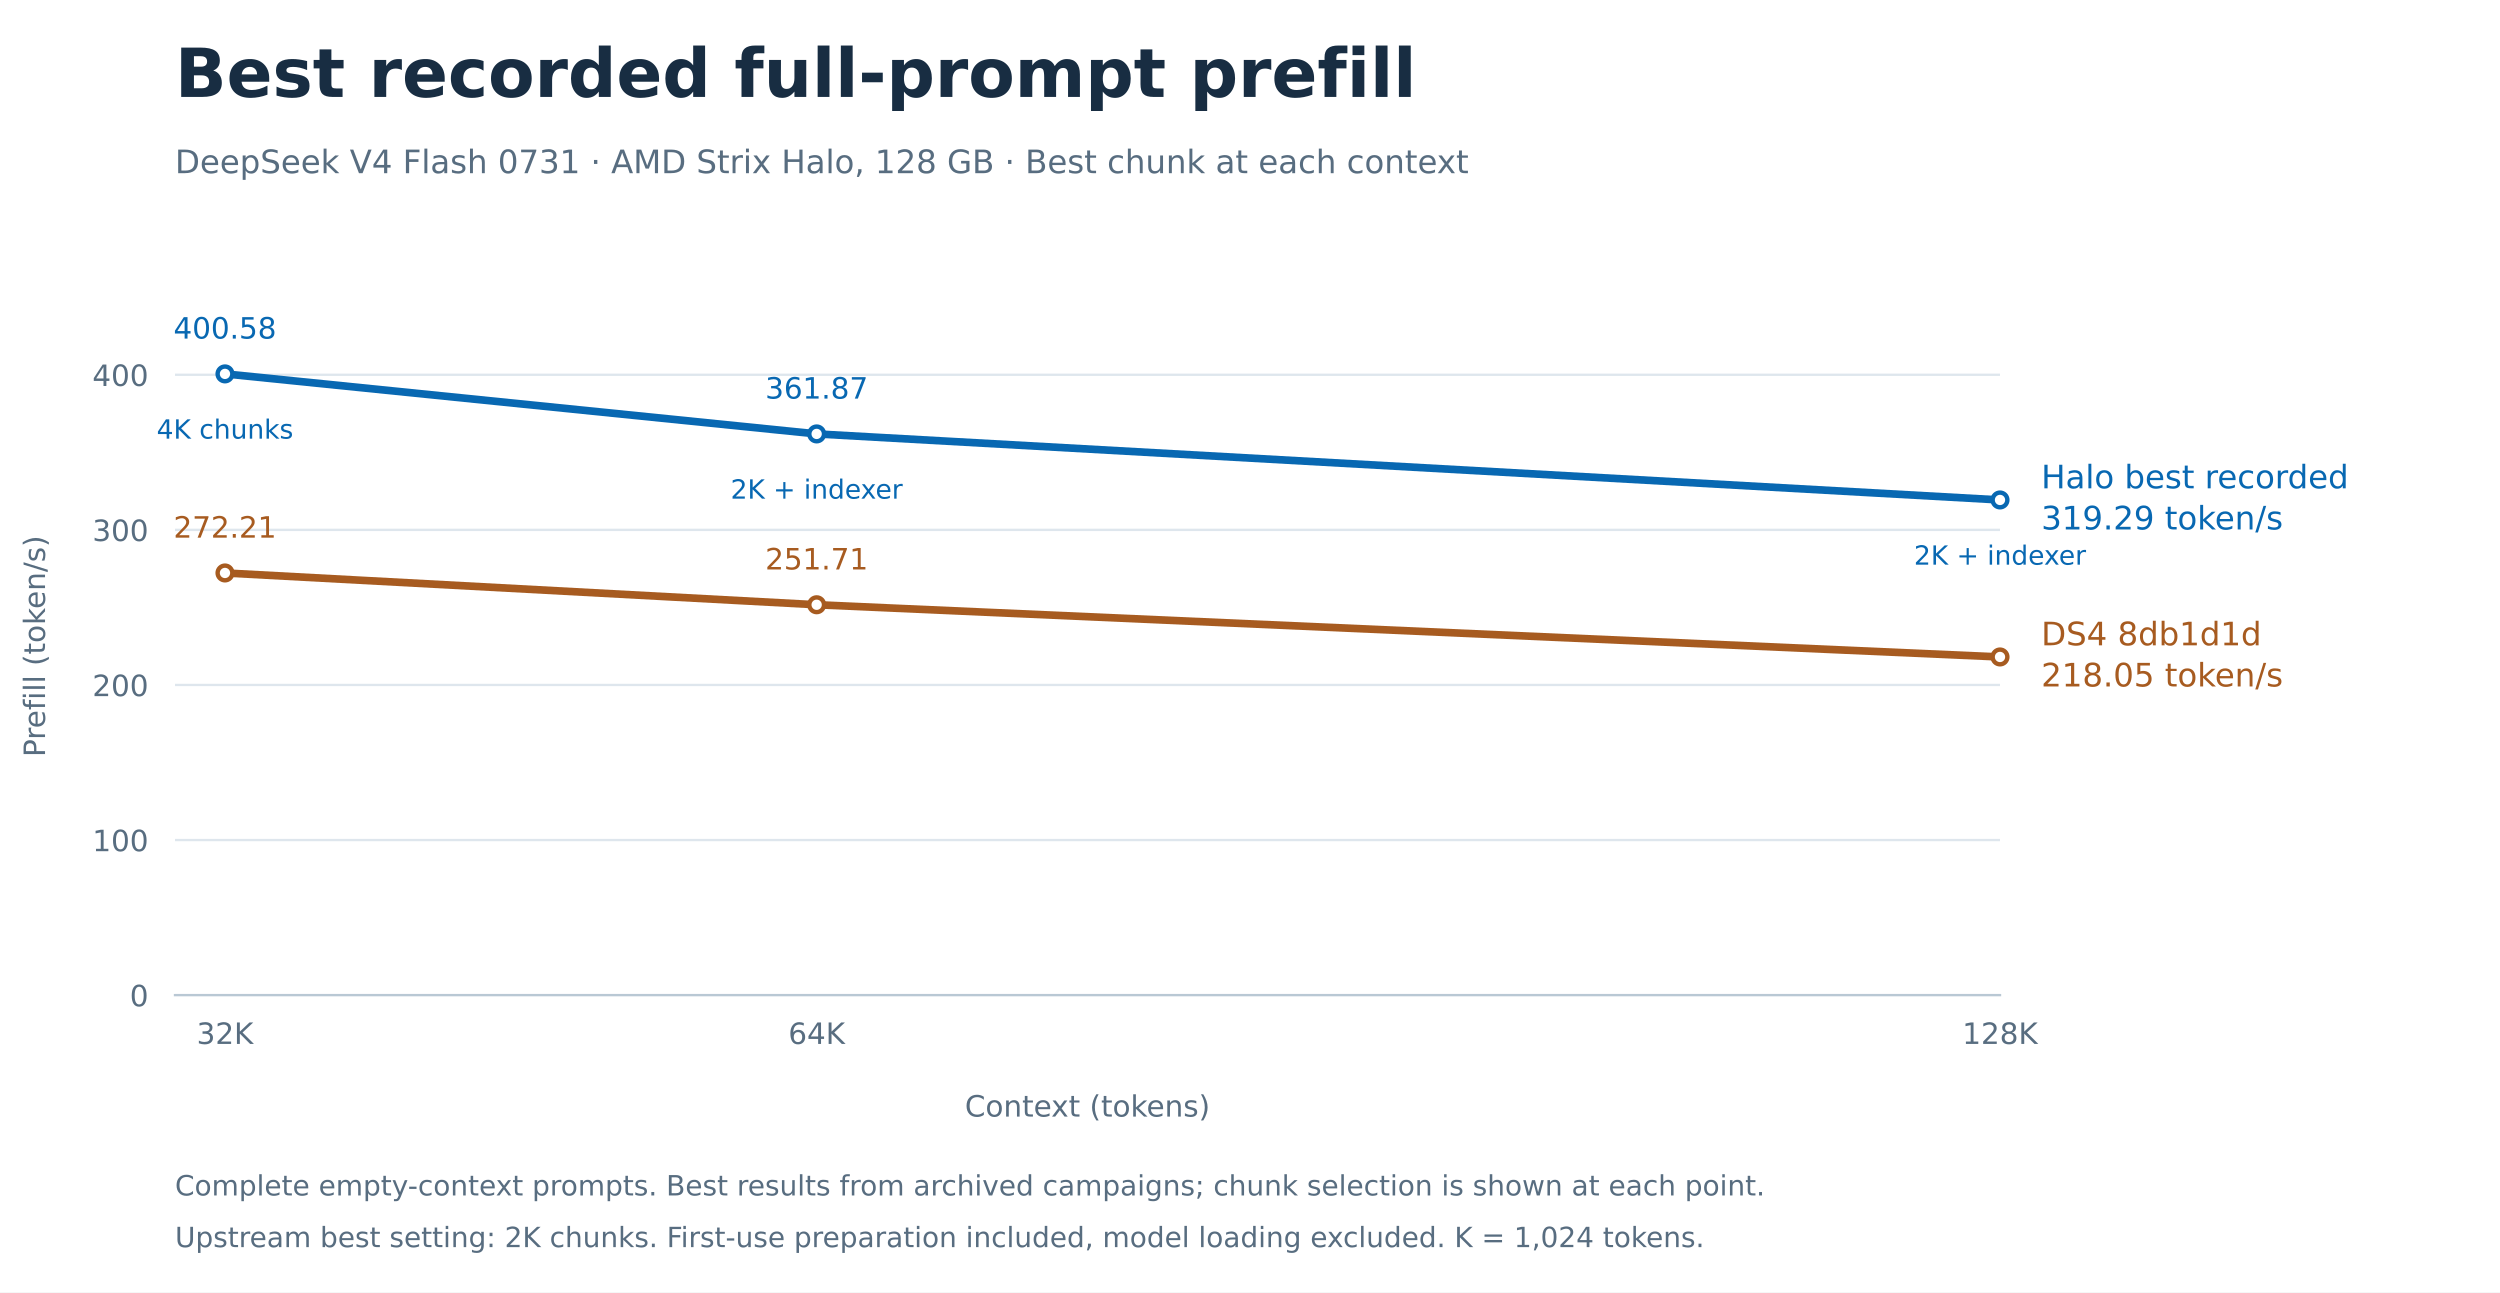
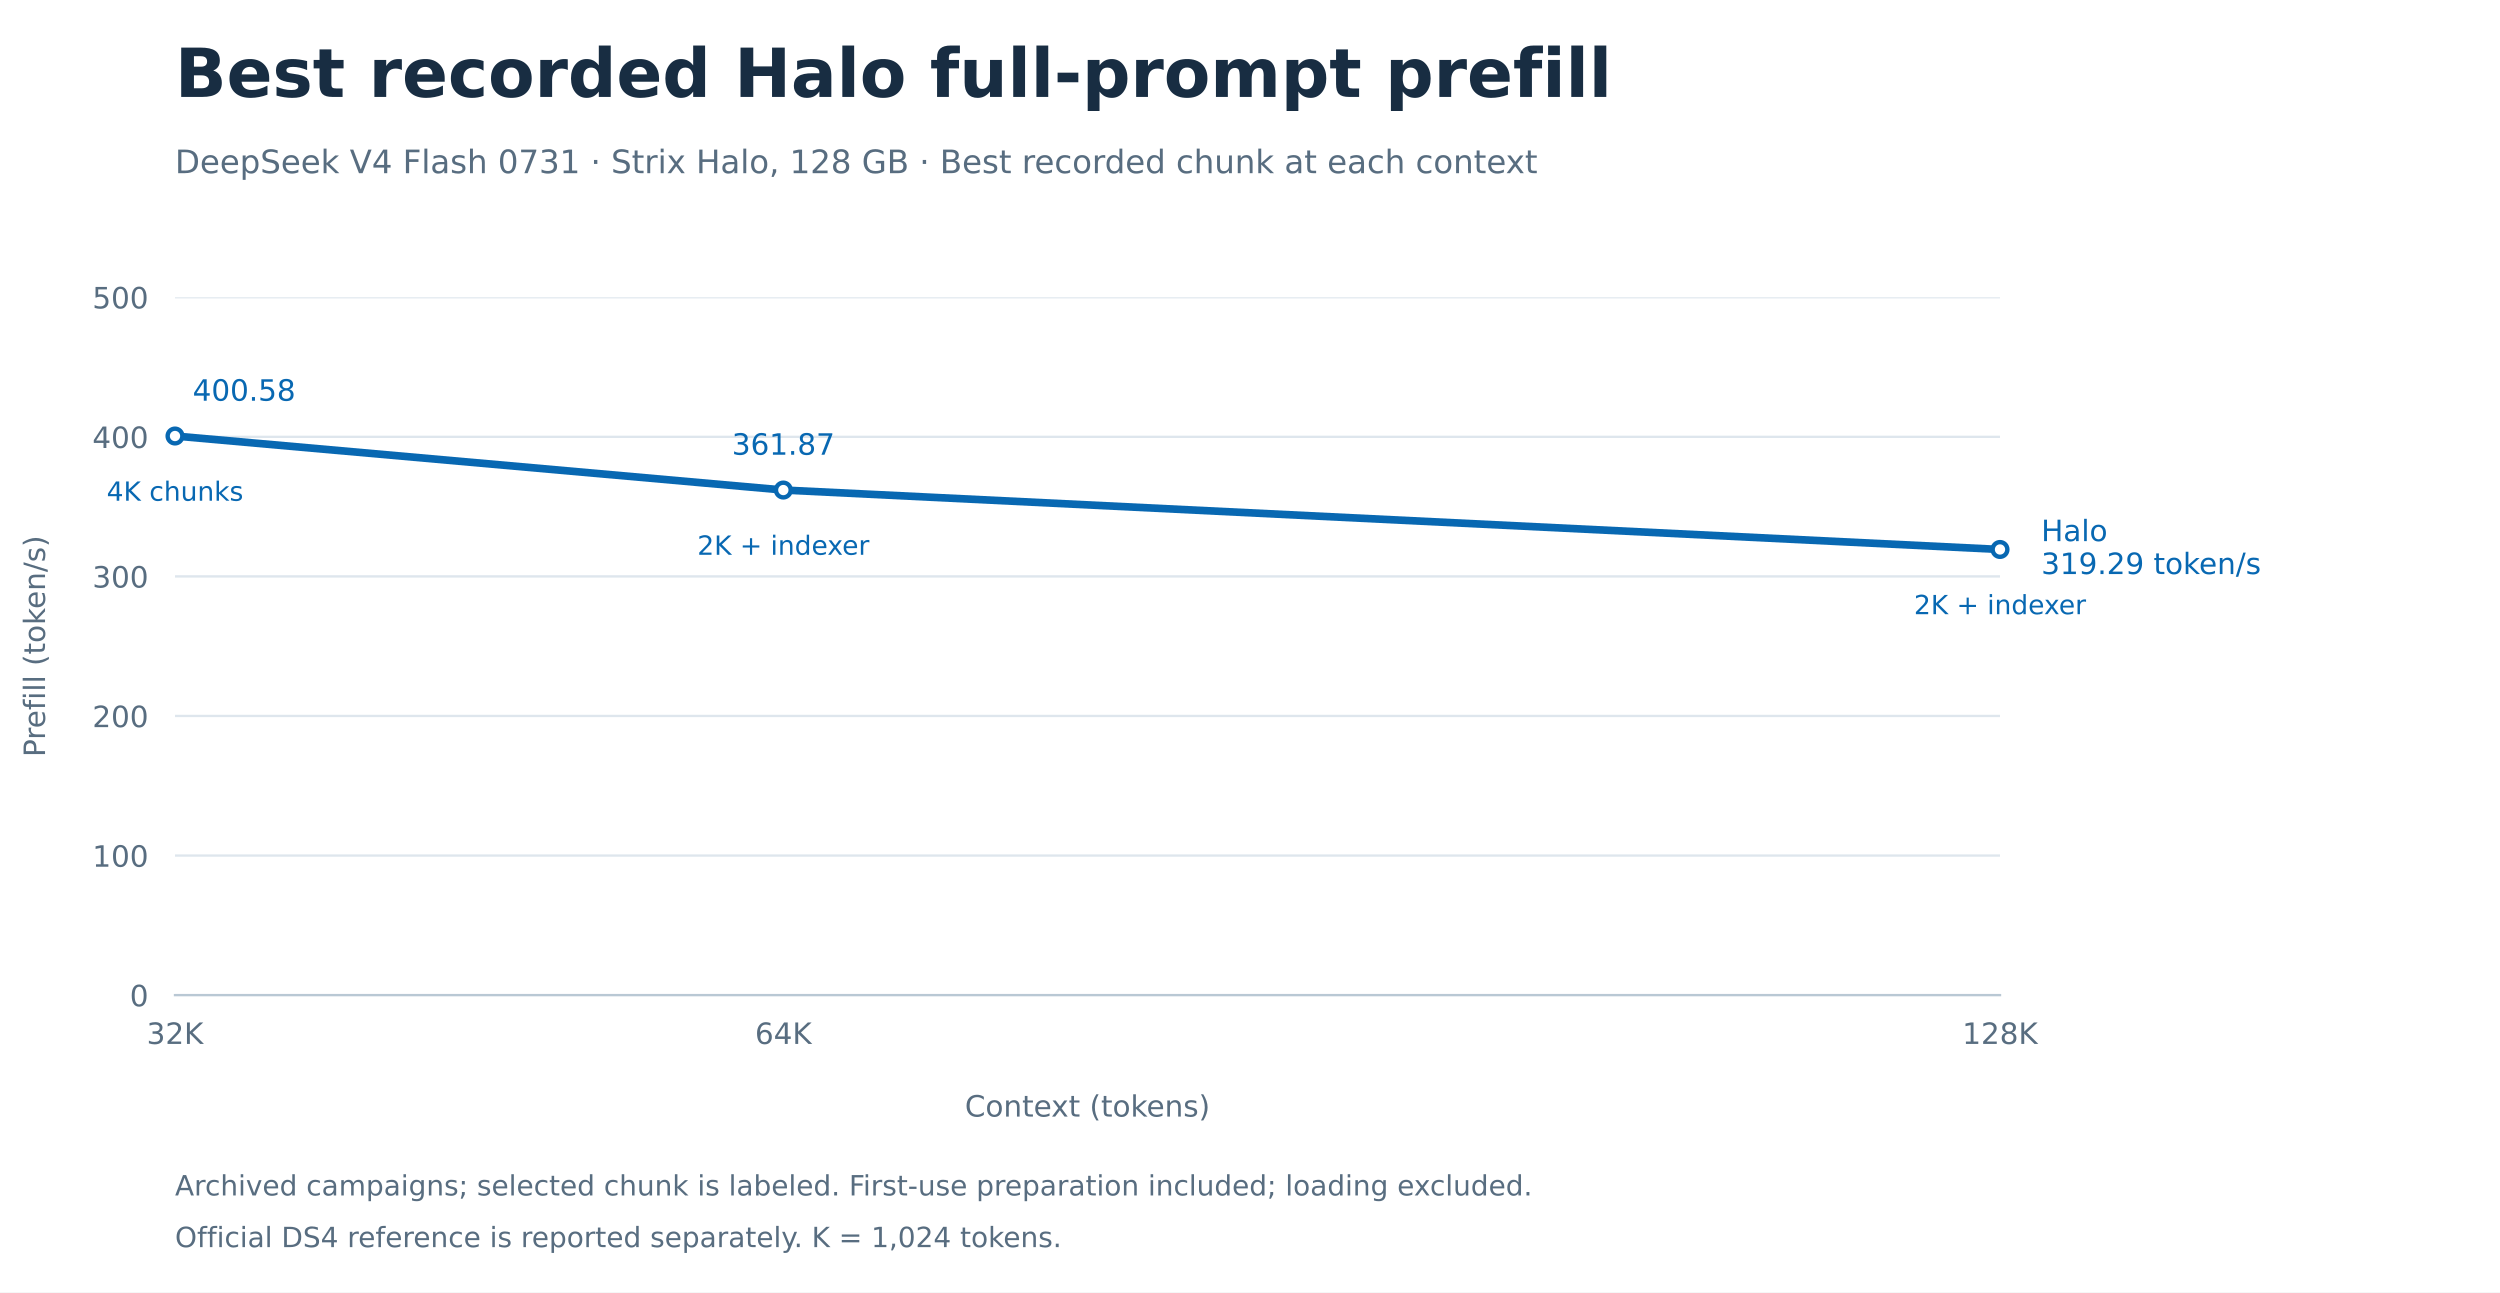
<svg xmlns="http://www.w3.org/2000/svg" xmlns:xlink="http://www.w3.org/1999/xlink" width="849.6pt" height="439.2pt" viewBox="0 0 849.6 439.2" version="1.1">
  <defs>
    <style type="text/css">*{stroke-linejoin: round; stroke-linecap: butt}</style>
  </defs>
  <g id="figure_1">
    <g id="patch_1">
      <path d="M 0 439.2 L 849.6 439.2 L 849.6 0 L 0 0 z " style="fill: #ffffff" />
    </g>
    <g id="axes_1">
      <g id="patch_2">
        <path d="M 59.472 338.184 L 679.68 338.184 L 679.68 101.016 L 59.472 101.016 z " style="fill: #ffffff" />
      </g>
      <g id="matplotlib.axis_1">
        <g id="xtick_1">
          <g id="line2d_1" />
          <g id="text_1">
-             <text style="font-size: 10px; font-family: 'DejaVu Sans'; text-anchor: middle; fill: #586d80" x="76.457" y="354.782" transform="rotate(-0 76.45727 354.7824)">32K</text>
+             <text style="font-size: 10px; font-family: 'DejaVu Sans'; text-anchor: middle; fill: #586d80" x="59.472" y="354.782" transform="rotate(-0 59.472 354.7824)">32K</text>
          </g>
        </g>
        <g id="xtick_2">
          <g id="line2d_2" />
          <g id="text_2">
-             <text style="font-size: 10px; font-family: 'DejaVu Sans'; text-anchor: middle; fill: #586d80" x="277.532" y="354.782" transform="rotate(-0 277.5315 354.7824)">64K</text>
+             <text style="font-size: 10px; font-family: 'DejaVu Sans'; text-anchor: middle; fill: #586d80" x="266.208" y="354.782" transform="rotate(-0 266.208 354.7824)">64K</text>
          </g>
        </g>
        <g id="xtick_3">
          <g id="line2d_3" />
          <g id="text_3">
            <text style="font-size: 10px; font-family: 'DejaVu Sans'; text-anchor: middle; fill: #586d80" x="679.68" y="354.782" transform="rotate(-0 679.68 354.7824)">128K</text>
          </g>
        </g>
        <g id="text_4">
          <text style="font-size: 10px; font-family: 'DejaVu Sans'; text-anchor: middle; fill: #586d80" x="369.576" y="379.461" transform="rotate(-0 369.576 379.4606)">Context (tokens)</text>
        </g>
      </g>
      <g id="matplotlib.axis_2">
        <g id="ytick_1">
          <g id="line2d_4">
-             <path d="M 59.472 338.184 L 679.68 338.184 " clip-path="url(#pa6f4cc0131)" style="fill: none; stroke: #dee6ed; stroke-width: 0.8; stroke-linecap: square" />
+             <path d="M 59.472 338.184 L 679.68 338.184 " clip-path="url(#p7124c14e03)" style="fill: none; stroke: #dee6ed; stroke-width: 0.8; stroke-linecap: square" />
          </g>
          <g id="line2d_5" />
          <g id="text_5">
            <text style="font-size: 10px; font-family: 'DejaVu Sans'; text-anchor: end; fill: #586d80" x="50.472" y="341.983" transform="rotate(-0 50.472 341.9832)">0</text>
          </g>
        </g>
        <g id="ytick_2">
          <g id="line2d_6">
-             <path d="M 59.472 285.48 L 679.68 285.48 " clip-path="url(#pa6f4cc0131)" style="fill: none; stroke: #dee6ed; stroke-width: 0.8; stroke-linecap: square" />
+             <path d="M 59.472 290.75 L 679.68 290.75 " clip-path="url(#p7124c14e03)" style="fill: none; stroke: #dee6ed; stroke-width: 0.8; stroke-linecap: square" />
          </g>
          <g id="line2d_7" />
          <g id="text_6">
-             <text style="font-size: 10px; font-family: 'DejaVu Sans'; text-anchor: end; fill: #586d80" x="50.472" y="289.279" transform="rotate(-0 50.472 289.2792)">100</text>
+             <text style="font-size: 10px; font-family: 'DejaVu Sans'; text-anchor: end; fill: #586d80" x="50.472" y="294.55" transform="rotate(-0 50.472 294.5496)">100</text>
          </g>
        </g>
        <g id="ytick_3">
          <g id="line2d_8">
-             <path d="M 59.472 232.776 L 679.68 232.776 " clip-path="url(#pa6f4cc0131)" style="fill: none; stroke: #dee6ed; stroke-width: 0.8; stroke-linecap: square" />
+             <path d="M 59.472 243.317 L 679.68 243.317 " clip-path="url(#p7124c14e03)" style="fill: none; stroke: #dee6ed; stroke-width: 0.8; stroke-linecap: square" />
          </g>
          <g id="line2d_9" />
          <g id="text_7">
-             <text style="font-size: 10px; font-family: 'DejaVu Sans'; text-anchor: end; fill: #586d80" x="50.472" y="236.575" transform="rotate(-0 50.472 236.5752)">200</text>
+             <text style="font-size: 10px; font-family: 'DejaVu Sans'; text-anchor: end; fill: #586d80" x="50.472" y="247.116" transform="rotate(-0 50.472 247.116)">200</text>
          </g>
        </g>
        <g id="ytick_4">
          <g id="line2d_10">
-             <path d="M 59.472 180.072 L 679.68 180.072 " clip-path="url(#pa6f4cc0131)" style="fill: none; stroke: #dee6ed; stroke-width: 0.8; stroke-linecap: square" />
+             <path d="M 59.472 195.883 L 679.68 195.883 " clip-path="url(#p7124c14e03)" style="fill: none; stroke: #dee6ed; stroke-width: 0.8; stroke-linecap: square" />
          </g>
          <g id="line2d_11" />
          <g id="text_8">
-             <text style="font-size: 10px; font-family: 'DejaVu Sans'; text-anchor: end; fill: #586d80" x="50.472" y="183.871" transform="rotate(-0 50.472 183.8712)">300</text>
+             <text style="font-size: 10px; font-family: 'DejaVu Sans'; text-anchor: end; fill: #586d80" x="50.472" y="199.682" transform="rotate(-0 50.472 199.6824)">300</text>
          </g>
        </g>
        <g id="ytick_5">
          <g id="line2d_12">
-             <path d="M 59.472 127.368 L 679.68 127.368 " clip-path="url(#pa6f4cc0131)" style="fill: none; stroke: #dee6ed; stroke-width: 0.8; stroke-linecap: square" />
+             <path d="M 59.472 148.45 L 679.68 148.45 " clip-path="url(#p7124c14e03)" style="fill: none; stroke: #dee6ed; stroke-width: 0.8; stroke-linecap: square" />
          </g>
          <g id="line2d_13" />
          <g id="text_9">
-             <text style="font-size: 10px; font-family: 'DejaVu Sans'; text-anchor: end; fill: #586d80" x="50.472" y="131.167" transform="rotate(-0 50.472 131.1672)">400</text>
+             <text style="font-size: 10px; font-family: 'DejaVu Sans'; text-anchor: end; fill: #586d80" x="50.472" y="152.249" transform="rotate(-0 50.472 152.2488)">400</text>
          </g>
        </g>
-         <g id="text_10">
+         <g id="ytick_6">
+           <g id="line2d_14">
+             <path d="M 59.472 101.016 L 679.68 101.016 " clip-path="url(#p7124c14e03)" style="fill: none; stroke: #dee6ed; stroke-width: 0.8; stroke-linecap: square" />
+           </g>
+           <g id="line2d_15" />
+           <g id="text_10">
+             <text style="font-size: 10px; font-family: 'DejaVu Sans'; text-anchor: end; fill: #586d80" x="50.472" y="104.815" transform="rotate(-0 50.472 104.8152)">500</text>
+           </g>
+         </g>
+         <g id="text_11">
          <text style="font-size: 10px; font-family: 'DejaVu Sans'; text-anchor: middle; fill: #586d80" x="15.305" y="219.6" transform="rotate(-90 15.30481 219.6)">Prefill (token/s)</text>
        </g>
      </g>
-       <g id="line2d_14">
-         <path d="M 76.457 127.065 L 277.532 147.464 L 679.68 169.904 " style="fill: none; stroke: #0868b2; stroke-width: 2.6; stroke-linecap: square" />
+       <g id="line2d_16">
+         <path d="M 59.472 148.177 L 266.208 166.536 L 679.68 186.732 " style="fill: none; stroke: #0868b2; stroke-width: 2.6; stroke-linecap: square" />
        <defs>
-           <path id="m4e35ebc98d" d="M 0 2.5 C 0.663 2.5 1.299 2.237 1.768 1.768 C 2.237 1.299 2.5 0.663 2.5 0 C 2.5 -0.663 2.237 -1.299 1.768 -1.768 C 1.299 -2.237 0.663 -2.5 0 -2.5 C -0.663 -2.5 -1.299 -2.237 -1.768 -1.768 C -2.237 -1.299 -2.5 -0.663 -2.5 0 C -2.5 0.663 -2.237 1.299 -1.768 1.768 C -1.299 2.237 -0.663 2.5 0 2.5 z " style="stroke: #0868b2; stroke-width: 1.5" />
+           <path id="mbbb0b24886" d="M 0 2.5 C 0.663 2.5 1.299 2.237 1.768 1.768 C 2.237 1.299 2.5 0.663 2.5 0 C 2.5 -0.663 2.237 -1.299 1.768 -1.768 C 1.299 -2.237 0.663 -2.5 0 -2.5 C -0.663 -2.5 -1.299 -2.237 -1.768 -1.768 C -2.237 -1.299 -2.5 -0.663 -2.5 0 C -2.5 0.663 -2.237 1.299 -1.768 1.768 C -1.299 2.237 -0.663 2.5 0 2.5 z " style="stroke: #0868b2; stroke-width: 1.5" />
        </defs>
        <g>
-           <use xlink:href="#m4e35ebc98d" x="76.457" y="127.065" style="fill: #ffffff; stroke: #0868b2; stroke-width: 1.5" />
-           <use xlink:href="#m4e35ebc98d" x="277.532" y="147.464" style="fill: #ffffff; stroke: #0868b2; stroke-width: 1.5" />
-           <use xlink:href="#m4e35ebc98d" x="679.68" y="169.904" style="fill: #ffffff; stroke: #0868b2; stroke-width: 1.5" />
-         </g>
-       </g>
-       <g id="line2d_15">
-         <path d="M 76.457 194.716 L 277.532 205.522 L 679.68 223.261 " style="fill: none; stroke: #a75b20; stroke-width: 2.6; stroke-linecap: square" />
-         <defs>
-           <path id="m91a7e9bc9f" d="M 0 2.5 C 0.663 2.5 1.299 2.237 1.768 1.768 C 2.237 1.299 2.5 0.663 2.5 0 C 2.5 -0.663 2.237 -1.299 1.768 -1.768 C 1.299 -2.237 0.663 -2.5 0 -2.5 C -0.663 -2.5 -1.299 -2.237 -1.768 -1.768 C -2.237 -1.299 -2.5 -0.663 -2.5 0 C -2.5 0.663 -2.237 1.299 -1.768 1.768 C -1.299 2.237 -0.663 2.5 0 2.5 z " style="stroke: #a75b20; stroke-width: 1.5" />
-         </defs>
-         <g>
-           <use xlink:href="#m91a7e9bc9f" x="76.457" y="194.716" style="fill: #ffffff; stroke: #a75b20; stroke-width: 1.5" />
-           <use xlink:href="#m91a7e9bc9f" x="277.532" y="205.522" style="fill: #ffffff; stroke: #a75b20; stroke-width: 1.5" />
-           <use xlink:href="#m91a7e9bc9f" x="679.68" y="223.261" style="fill: #ffffff; stroke: #a75b20; stroke-width: 1.5" />
+           <use xlink:href="#mbbb0b24886" x="59.472" y="148.177" style="fill: #ffffff; stroke: #0868b2; stroke-width: 1.5" />
+           <use xlink:href="#mbbb0b24886" x="266.208" y="166.536" style="fill: #ffffff; stroke: #0868b2; stroke-width: 1.5" />
+           <use xlink:href="#mbbb0b24886" x="679.68" y="186.732" style="fill: #ffffff; stroke: #0868b2; stroke-width: 1.5" />
        </g>
      </g>
      <g id="patch_3">
        <path d="M 59.472 338.184 L 679.68 338.184 " style="fill: none; stroke: #b9c8d4; stroke-width: 0.8; stroke-linejoin: miter; stroke-linecap: square" />
      </g>
-       <g id="text_11">
-         <text style="font-size: 11px; font-family: 'DejaVu Sans'; fill: #0868b2" transform="translate(693.68 165.9446)">Halo best recorded</text>
-         <text style="font-size: 11px; font-family: 'DejaVu Sans'; fill: #0868b2" transform="translate(693.68 179.9339)">319.29 token/s</text>
-       </g>
      <g id="text_12">
-         <text style="font-size: 10px; font-family: 'DejaVu Sans'; text-anchor: middle; fill: #0868b2" x="76.457" y="115.065" transform="rotate(-0 76.45727 115.0649)">400.58</text>
+         <text style="font-size: 10px; font-family: 'DejaVu Sans'; fill: #0868b2" transform="translate(693.68 183.8924)">Halo</text>
+         <text style="font-size: 10px; font-family: 'DejaVu Sans'; fill: #0868b2" transform="translate(693.68 195.0902)">319.29 token/s</text>
      </g>
      <g id="text_13">
-         <text style="font-size: 10px; font-family: 'DejaVu Sans'; text-anchor: middle; fill: #0868b2" x="277.532" y="135.464" transform="rotate(-0 277.5315 135.4639)">361.87</text>
+         <text style="font-size: 10px; font-family: 'DejaVu Sans'; text-anchor: start; fill: #0868b2" x="65.472" y="136.177" transform="rotate(-0 65.472 136.1768)">400.58</text>
      </g>
      <g id="text_14">
-         <text style="font-size: 11px; font-family: 'DejaVu Sans'; fill: #a75b20" transform="translate(693.68 219.3019)">DS4 8db1d1d</text>
-         <text style="font-size: 11px; font-family: 'DejaVu Sans'; fill: #a75b20" transform="translate(693.68 233.2912)">218.05 token/s</text>
+         <text style="font-size: 10px; font-family: 'DejaVu Sans'; text-anchor: middle; fill: #0868b2" x="266.208" y="154.536" transform="rotate(-0 266.208 154.5359)">361.87</text>
      </g>
      <g id="text_15">
-         <text style="font-size: 10px; font-family: 'DejaVu Sans'; text-anchor: middle; fill: #a75b20" x="76.457" y="182.716" transform="rotate(-0 76.45727 182.716)">272.21</text>
+         <text style="font-size: 9px; font-family: 'DejaVu Sans'; text-anchor: middle; fill: #0868b2" x="59.472" y="170.177" transform="rotate(-0 59.472 170.1768)">4K chunks</text>
      </g>
      <g id="text_16">
-         <text style="font-size: 10px; font-family: 'DejaVu Sans'; text-anchor: middle; fill: #a75b20" x="277.532" y="193.522" transform="rotate(-0 277.5315 193.5218)">251.71</text>
+         <text style="font-size: 9px; font-family: 'DejaVu Sans'; text-anchor: middle; fill: #0868b2" x="266.208" y="188.536" transform="rotate(-0 266.208 188.5359)">2K + indexer</text>
      </g>
      <g id="text_17">
-         <text style="font-size: 9px; font-family: 'DejaVu Sans'; text-anchor: middle; fill: #0868b2" x="76.457" y="149.065" transform="rotate(-0 76.45727 149.0649)">4K chunks</text>
-       </g>
-       <g id="text_18">
-         <text style="font-size: 9px; font-family: 'DejaVu Sans'; text-anchor: middle; fill: #0868b2" x="277.532" y="169.464" transform="rotate(-0 277.5315 169.4639)">2K + indexer</text>
-       </g>
-       <g id="text_19">
-         <text style="font-size: 9px; font-family: 'DejaVu Sans'; text-anchor: middle; fill: #0868b2" x="679.68" y="191.904" transform="rotate(-0 679.68 191.904)">2K + indexer</text>
+         <text style="font-size: 9px; font-family: 'DejaVu Sans'; text-anchor: middle; fill: #0868b2" x="679.68" y="208.732" transform="rotate(-0 679.68 208.732)">2K + indexer</text>
      </g>
    </g>
+     <g id="text_18">
+       <text style="font-weight: 700; font-size: 23px; font-family: 'DejaVu Sans'; text-anchor: start; fill: #182d42" x="59.472" y="32.94" transform="rotate(-0 59.472 32.94)">Best recorded Halo full-prompt prefill</text>
+     </g>
+     <g id="text_19">
+       <text style="font-size: 11px; font-family: 'DejaVu Sans'; text-anchor: start; fill: #586d80" x="59.472" y="58.853" transform="rotate(-0 59.472 58.8528)">DeepSeek V4 Flash 0731 · Strix Halo, 128 GB · Best recorded chunk at each context</text>
+     </g>
    <g id="text_20">
-       <text style="font-weight: 700; font-size: 23px; font-family: 'DejaVu Sans'; text-anchor: start; fill: #182d42" x="59.472" y="32.94" transform="rotate(-0 59.472 32.94)">Best recorded full-prompt prefill</text>
+       <text style="font-size: 9.5px; font-family: 'DejaVu Sans'; text-anchor: start; fill: #586d80" x="59.472" y="406.26" transform="rotate(-0 59.472 406.26)">Archived campaigns; selected chunk is labeled. First-use preparation included; loading excluded.</text>
    </g>
    <g id="text_21">
-       <text style="font-size: 11px; font-family: 'DejaVu Sans'; text-anchor: start; fill: #586d80" x="59.472" y="58.853" transform="rotate(-0 59.472 58.8528)">DeepSeek V4 Flash 0731  ·  AMD Strix Halo, 128 GB  ·  Best chunk at each context</text>
-     </g>
-     <g id="text_22">
-       <text style="font-size: 9.5px; font-family: 'DejaVu Sans'; text-anchor: start; fill: #586d80" x="59.472" y="406.26" transform="rotate(-0 59.472 406.26)">Complete empty-context prompts. Best results from archived campaigns; chunk selection is shown at each point.</text>
-     </g>
-     <g id="text_23">
-       <text style="font-size: 9.5px; font-family: 'DejaVu Sans'; text-anchor: start; fill: #586d80" x="59.472" y="423.828" transform="rotate(-0 59.472 423.828)">Upstream best setting: 2K chunks. First-use preparation included, model loading excluded. K = 1,024 tokens.</text>
+       <text style="font-size: 9.5px; font-family: 'DejaVu Sans'; text-anchor: start; fill: #586d80" x="59.472" y="423.828" transform="rotate(-0 59.472 423.828)">Official DS4 reference is reported separately. K = 1,024 tokens.</text>
    </g>
  </g>
  <defs>
-     <clipPath id="pa6f4cc0131">
+     <clipPath id="p7124c14e03">
      <rect x="59.472" y="101.016" width="620.208" height="237.168" />
    </clipPath>
  </defs>
</svg>
